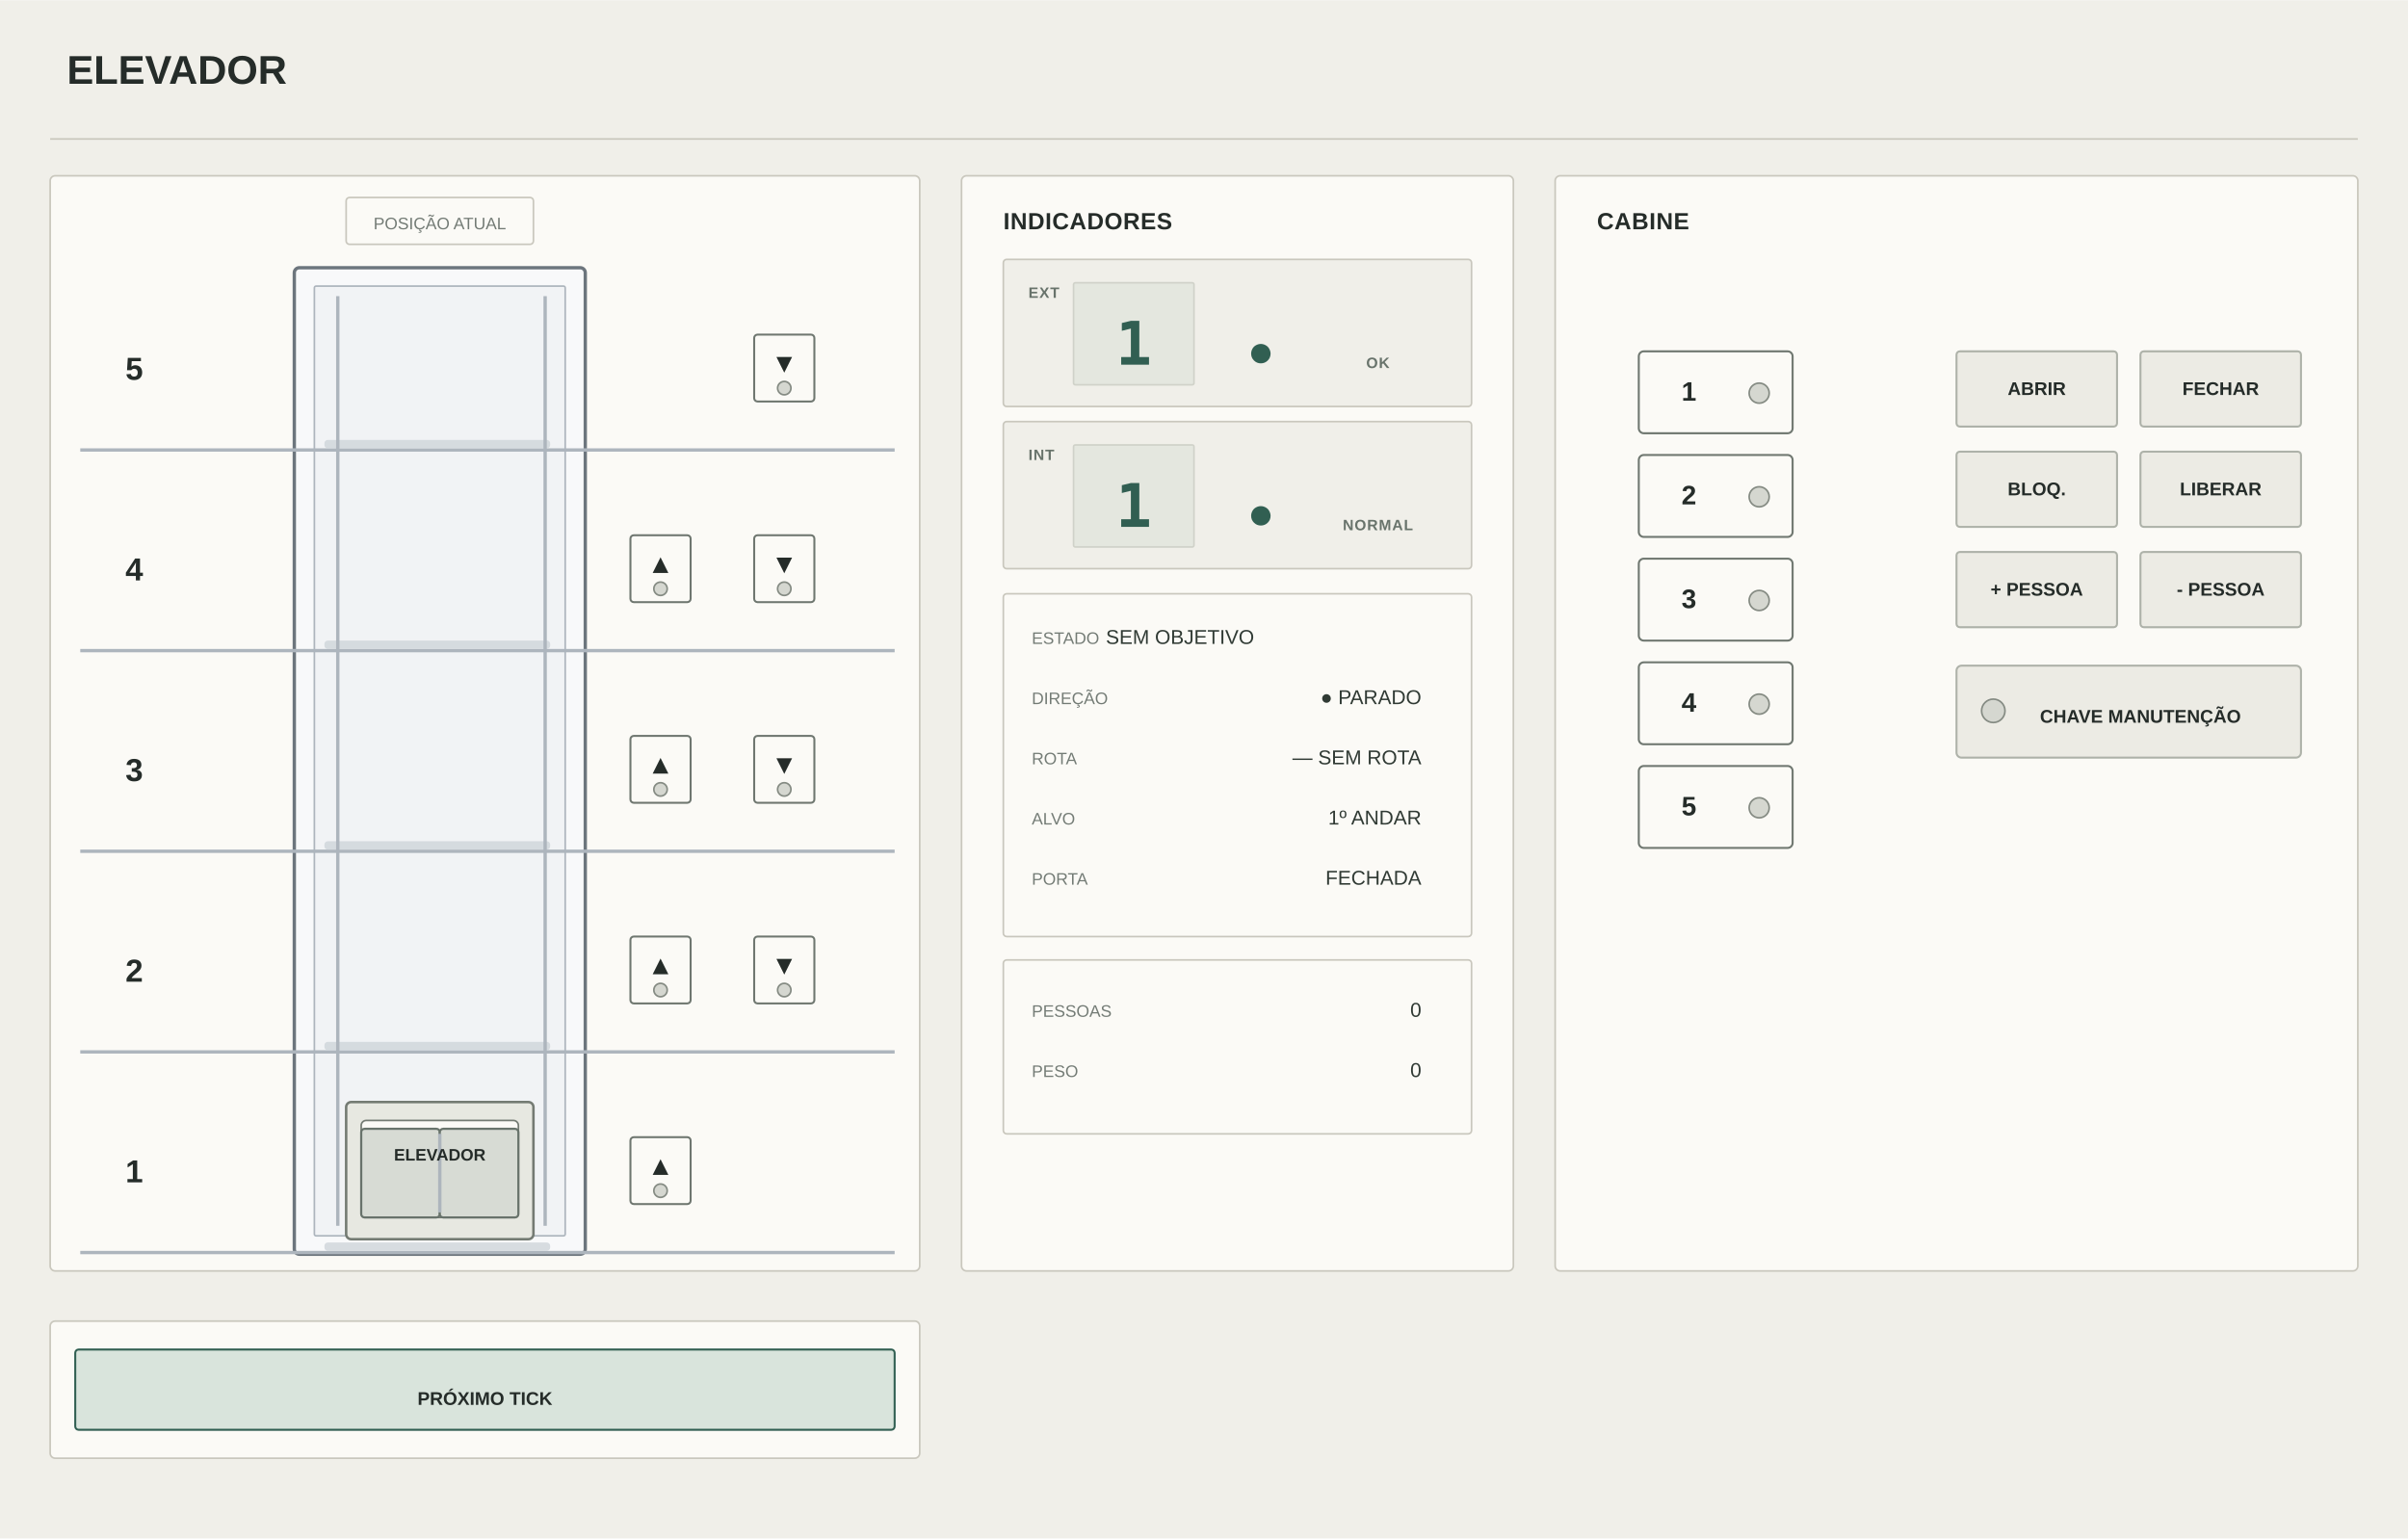
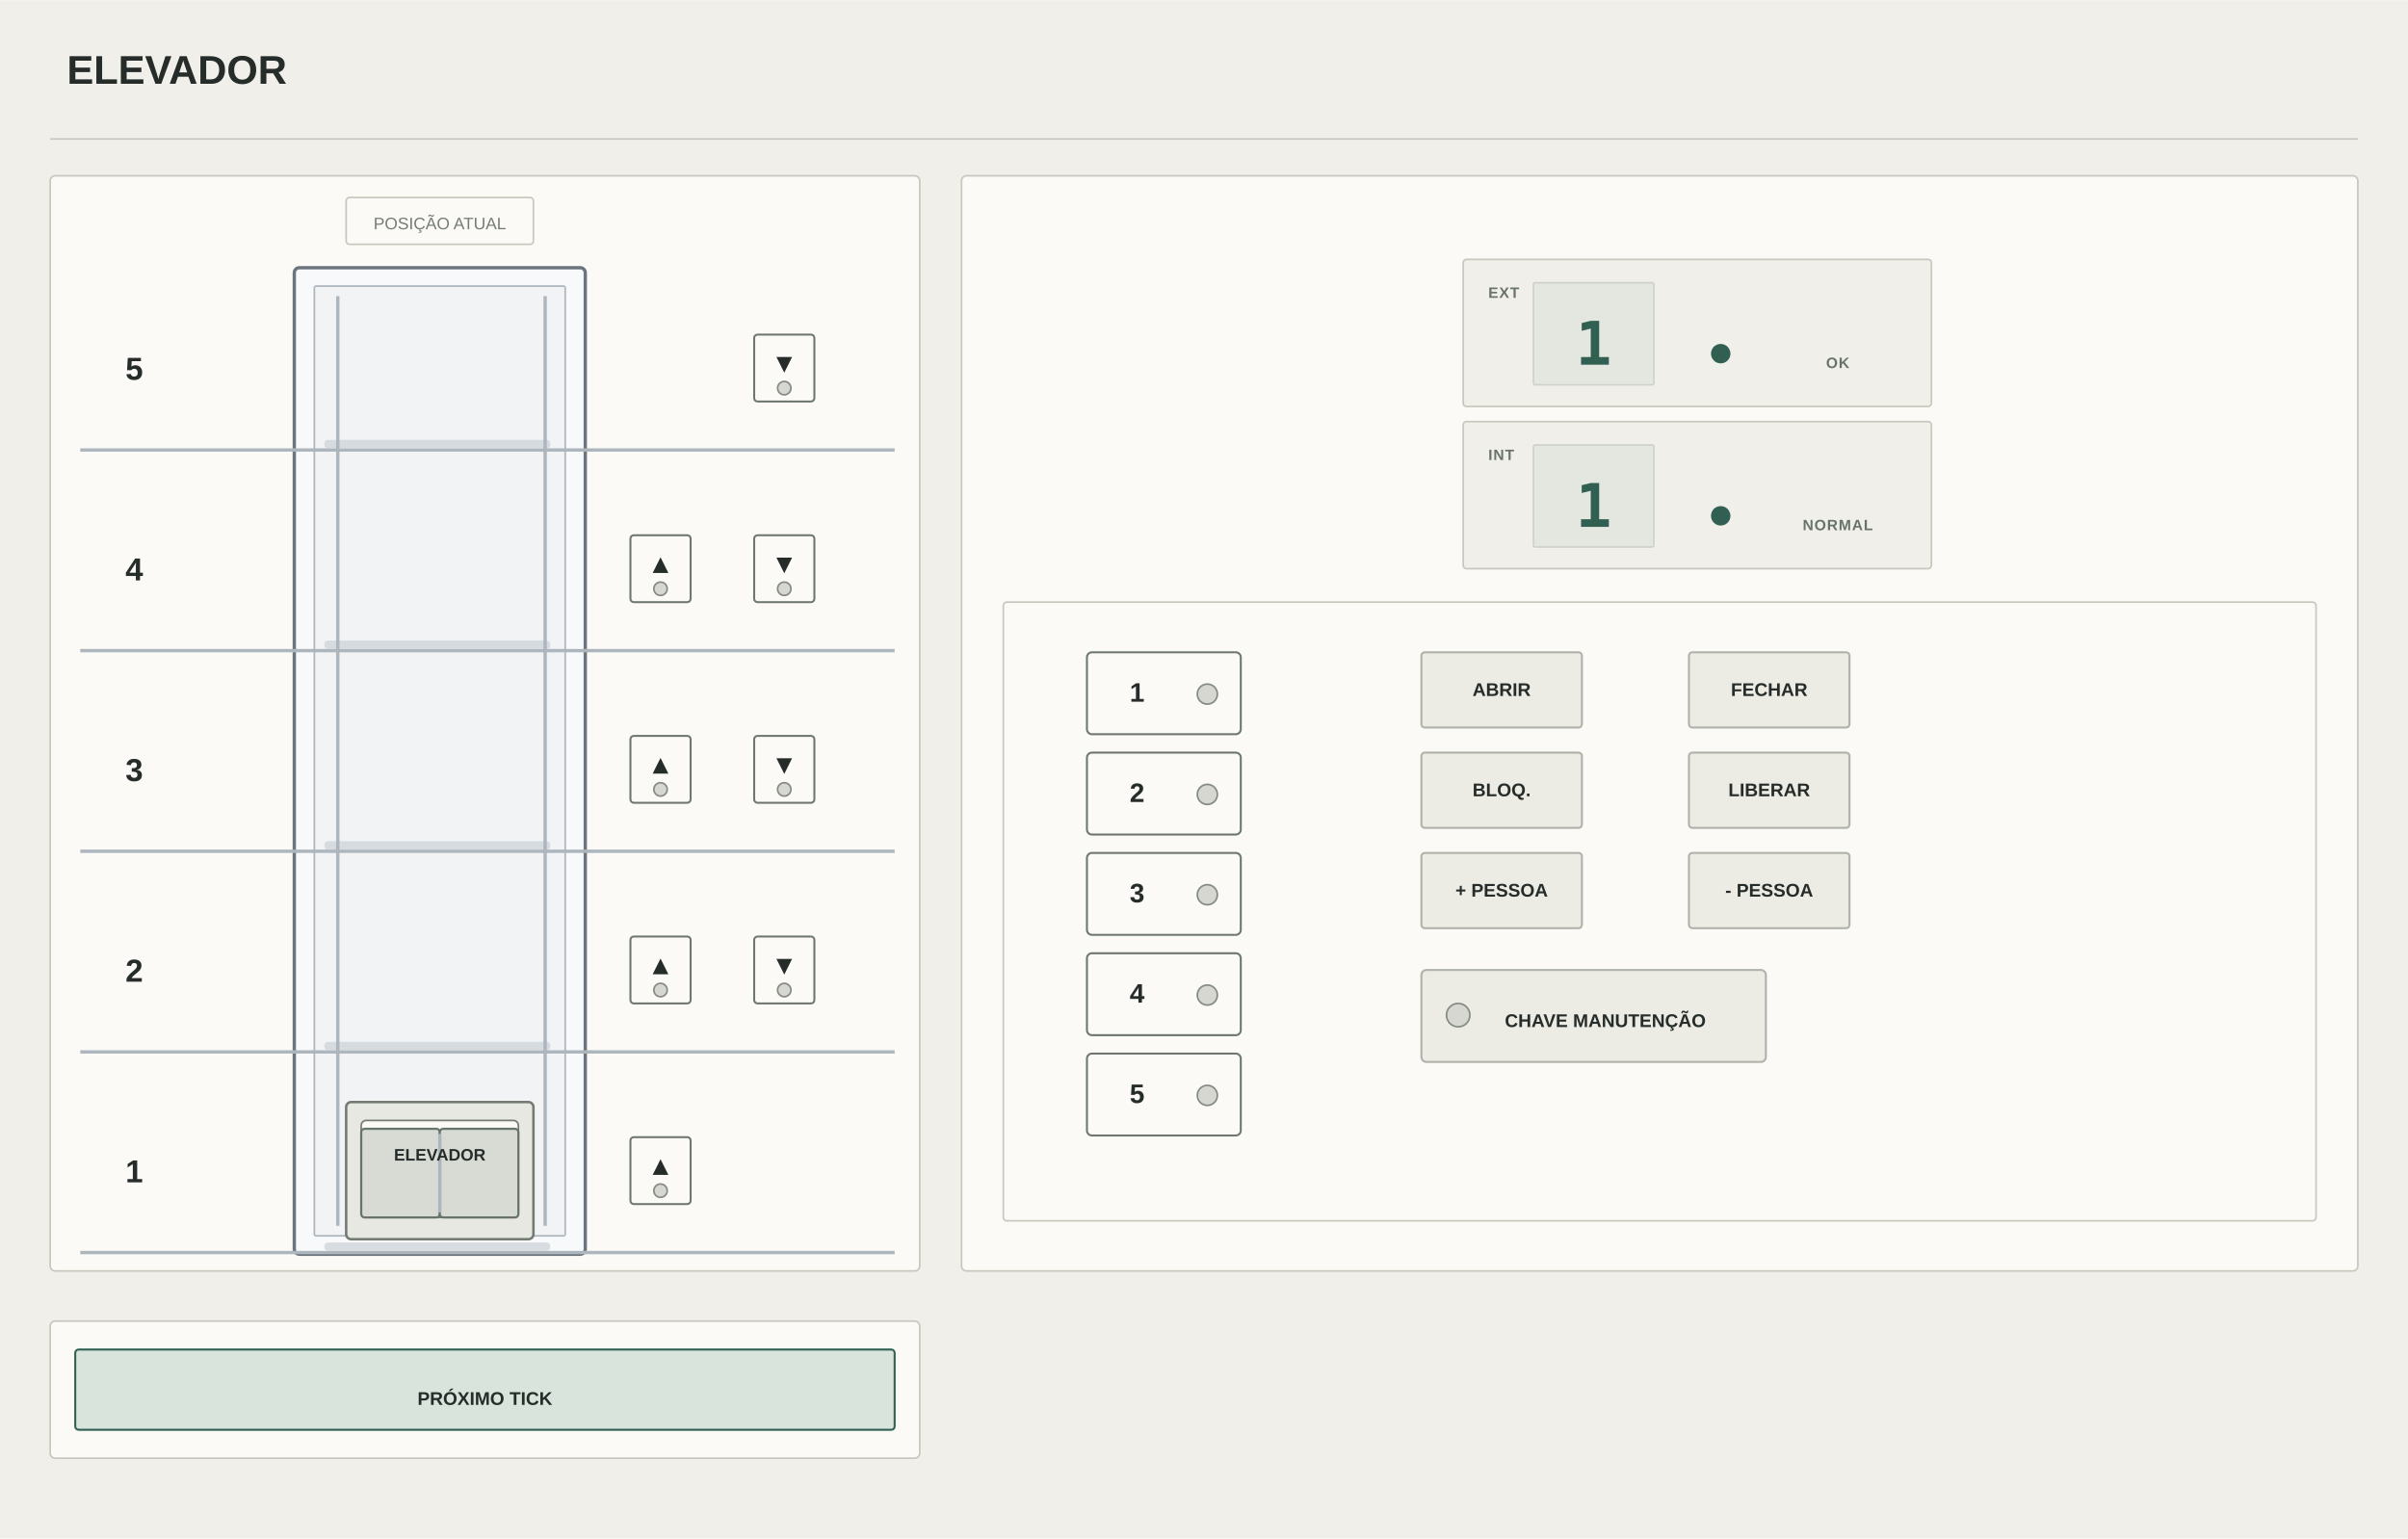
<svg xmlns="http://www.w3.org/2000/svg" width="1280" height="818" viewBox="0 0 1440 920" version="1.1">
  <defs>
    <style>
text { font-family: Arial, Helvetica, sans-serif; fill:#252c29; }
.title { fill:#252c29; font-size:24px; font-weight:700; letter-spacing:0; }
.section { fill:#252c29; font-size:14px; font-weight:700; letter-spacing:.3px; }
.small { fill:#737b75; font-size:10px; letter-spacing:0; }
.label { fill:#303a34; font-size:12px; }
.floor-number { fill:#252c29; font-size:19px; font-weight:700; }
.button-label { fill:#252c29; font-size:16px; font-weight:700; text-anchor:middle; dominant-baseline:middle; pointer-events:none; }
.control-label { fill:#252c29; font-size:11px; font-weight:700; text-anchor:middle; dominant-baseline:middle; pointer-events:none; }
.screen-digit { fill:#315f52; font-size:36px; font-family:Consolas, monospace; font-weight:700; text-anchor:middle; }
.screen-arrow { fill:#315f52; font-size:27px; font-weight:700; text-anchor:middle; }
.screen-caption { fill:#68736b; font-size:9px; font-weight:700; letter-spacing:.5px; }
.panel-box { fill:#fbfaf6; stroke:#c9c7bd; stroke-width:1; }
.btn { fill:#fbfaf6; stroke:#6f7770; stroke-width:1.2; }
.btn-hover { stroke:#315f52; stroke-width:2; }
.led-off { fill:#d5d7d0; stroke:#858b83; stroke-width:1; }
.led-on { fill:#477c62; stroke:#315f52; stroke-width:1; }
.led-blink { fill:#d5a542; stroke:#9a762d; stroke-width:1; animation:ledBlink .75s steps(2,start) infinite; }
.release-btn { fill:#f0e2df; stroke:#a44a40; stroke-width:1; }
.release-text { fill:#8d3e36; font-size:9px; font-weight:700; text-anchor:middle; dominant-baseline:middle; pointer-events:none; }
.tick-btn { fill:#d9e4dc; stroke:#315f52; stroke-width:1.2; }
.service-btn { fill:#ecebe4; stroke:#aeb2a9; stroke-width:1.2; }
.blink-outline { animation:outlineBlink 1s steps(2,start) infinite; }
#maintenance_key_lamp { fill:#d5d7d0; stroke:#858b83; }
#car_body { fill:#e7e8e1; stroke:#747b73; stroke-width:1.5; }
#car_back { fill:#fbfaf6; stroke:#747b73; }
#car_left_door, #car_right_door { fill:#d7dbd4; stroke:#68736b; }
#car_state_tag rect { fill:#fbfaf6; stroke:#c9c7bd; }
#int_mode_maintenance, #ext_mode_maintenance, #state_closing, #state_maintenance { fill:#a47a2c; }
#int_mode_overweight, #ext_mode_broken, #load_warning { fill:#a44a40; }
#state_opening, #door_open_label { fill:#477c62; }
#state_work, #dir_up { fill:#315f52; }
#dir_down { fill:#a47a2c; }
#ext_arrow_up, #ext_arrow_down, #ext_arrow_stop, #int_arrow_up, #int_arrow_down, #int_arrow_stop { fill:#315f52; }
#car_body, #car_back, #car_left_door, #car_right_door { transition: y .38s ease, x .32s ease, width .32s ease; }
@keyframes ledBlink { 0% { opacity:1; } 50% { opacity:.12; } 100% { opacity:1; } }
@keyframes outlineBlink { 0% { opacity:1; } 50% { opacity:.35; } 100% { opacity:1; } }
</style>
  </defs>
  <rect x="0" y="0" width="1440" height="920" fill="#f0efe9" />
  <path d="M30 83 H1410" stroke="#c9c7bd" stroke-width="1" />
  <text x="40" y="50" class="title">ELEVADOR</text>
  <rect x="30" y="105" width="520" height="655" rx="3" class="panel-box" />
  <rect x="176" y="160" width="174" height="590" rx="3" fill="#f8f9fa" stroke="#6c757d" stroke-width="2" />
  <rect x="188" y="171" width="150" height="568" rx="1" fill="#f1f3f5" stroke="#adb5bd" stroke-width="1" />
  <line x1="48" y1="269" x2="535" y2="269" stroke="#adb5bd" stroke-width="2" />
  <text x="75" y="227" class="floor-number">5</text>
  <rect x="194" y="263" width="135" height="5" rx="2" fill="#ced4da" opacity=".8" />
  <line x1="48" y1="389" x2="535" y2="389" stroke="#adb5bd" stroke-width="2" />
  <text x="75" y="347" class="floor-number">4</text>
  <rect x="194" y="383" width="135" height="5" rx="2" fill="#ced4da" opacity=".8" />
  <line x1="48" y1="509" x2="535" y2="509" stroke="#adb5bd" stroke-width="2" />
  <text x="75" y="467" class="floor-number">3</text>
  <rect x="194" y="503" width="135" height="5" rx="2" fill="#ced4da" opacity=".8" />
  <line x1="48" y1="629" x2="535" y2="629" stroke="#adb5bd" stroke-width="2" />
  <text x="75" y="587" class="floor-number">2</text>
  <rect x="194" y="623" width="135" height="5" rx="2" fill="#ced4da" opacity=".8" />
  <line x1="48" y1="749" x2="535" y2="749" stroke="#adb5bd" stroke-width="2" />
  <text x="75" y="707" class="floor-number">1</text>
  <rect x="194" y="743" width="135" height="5" rx="2" fill="#ced4da" opacity=".8" />
  <line x1="202" y1="177" x2="202" y2="733" stroke="#adb5bd" stroke-width="2" />
  <line x1="326" y1="177" x2="326" y2="733" stroke="#adb5bd" stroke-width="2" />
  <g id="elevator_car">
    <rect id="car_body" x="207" y="659" width="112" height="82" rx="3" fill="#adb5bd" stroke="#cbd5e1" stroke-width="2.2" />
    <rect id="car_back" x="216" y="670" width="94" height="58" rx="3" fill="#f8f9fa" stroke="#6c757d" stroke-width="1" />
    <rect id="car_left_door" x="216" y="675" width="47" height="53" rx="2" fill="#d8dde2" stroke="#343a40" stroke-width="1.3" />
    <rect id="car_right_door" x="263" y="675" width="47" height="53" rx="2" fill="#d8dde2" stroke="#343a40" stroke-width="1.3" />
    <line x1="263" y1="678" x2="263" y2="725" stroke="#adb5bd" stroke-width="2" />
    <text x="263" y="694" fill="#e9ecef" font-size="10" font-weight="700" text-anchor="middle">ELEVADOR</text>
    <text id="car_arrow_up" x="263" y="722" class="screen-arrow" visibility="hidden">▲</text>
    <text id="car_arrow_down" x="263" y="722" class="screen-arrow" visibility="hidden">▼</text>
  </g>
  <g id="car_state_tag">
    <rect x="207" y="118" width="112" height="28" rx="2" fill="#0f172a" stroke="#6c757d" />
    <text x="263" y="137" class="small" text-anchor="middle">POSIÇÃO ATUAL</text>
  </g>
  <g id="hall_up_1">
    <rect id="hall_up_rect_1" x="377" y="680" width="36" height="40" rx="2" class="btn" fill="#e9ecef" stroke-width="1.5" />
    <rect x="377" y="680" width="36" height="40" rx="2" id="hall_up_1_disabled_overlay" fill="#4b514c" opacity="0.32" stroke="none" pointer-events="none" visibility="hidden" />
    <text x="395" y="698" class="button-label" font-size="17">▲</text>
    <circle cx="395" cy="712" r="4" class="led-off" />
    <circle id="hall_up_led_1" cx="395" cy="712" r="4" class="led-on" visibility="hidden" />
    <circle id="hall_up_blink_1" cx="395" cy="712" r="4" class="led-blink" visibility="hidden" />
  </g>
  <g id="hall_up_release_1" visibility="hidden">
    <rect x="415" y="693" width="14" height="16" rx="3" class="release-btn" />
    <rect x="415" y="693" width="14" height="16" rx="3" id="hall_up_release_1_disabled_overlay" fill="#4b514c" opacity="0.32" stroke="none" pointer-events="none" visibility="hidden" />
    <text x="422" y="701" class="release-text">R</text>
  </g>
  <g id="hall_up_2">
    <rect id="hall_up_rect_2" x="377" y="560" width="36" height="40" rx="2" class="btn" fill="#e9ecef" stroke-width="1.5" />
    <rect x="377" y="560" width="36" height="40" rx="2" id="hall_up_2_disabled_overlay" fill="#4b514c" opacity="0.32" stroke="none" pointer-events="none" visibility="hidden" />
    <text x="395" y="578" class="button-label" font-size="17">▲</text>
    <circle cx="395" cy="592" r="4" class="led-off" />
    <circle id="hall_up_led_2" cx="395" cy="592" r="4" class="led-on" visibility="hidden" />
    <circle id="hall_up_blink_2" cx="395" cy="592" r="4" class="led-blink" visibility="hidden" />
  </g>
  <g id="hall_up_release_2" visibility="hidden">
    <rect x="415" y="573" width="14" height="16" rx="3" class="release-btn" />
    <rect x="415" y="573" width="14" height="16" rx="3" id="hall_up_release_2_disabled_overlay" fill="#4b514c" opacity="0.32" stroke="none" pointer-events="none" visibility="hidden" />
    <text x="422" y="581" class="release-text">R</text>
  </g>
  <g id="hall_up_3">
    <rect id="hall_up_rect_3" x="377" y="440" width="36" height="40" rx="2" class="btn" fill="#e9ecef" stroke-width="1.5" />
    <rect x="377" y="440" width="36" height="40" rx="2" id="hall_up_3_disabled_overlay" fill="#4b514c" opacity="0.32" stroke="none" pointer-events="none" visibility="hidden" />
    <text x="395" y="458" class="button-label" font-size="17">▲</text>
    <circle cx="395" cy="472" r="4" class="led-off" />
    <circle id="hall_up_led_3" cx="395" cy="472" r="4" class="led-on" visibility="hidden" />
    <circle id="hall_up_blink_3" cx="395" cy="472" r="4" class="led-blink" visibility="hidden" />
  </g>
  <g id="hall_up_release_3" visibility="hidden">
    <rect x="415" y="453" width="14" height="16" rx="3" class="release-btn" />
    <rect x="415" y="453" width="14" height="16" rx="3" id="hall_up_release_3_disabled_overlay" fill="#4b514c" opacity="0.32" stroke="none" pointer-events="none" visibility="hidden" />
    <text x="422" y="461" class="release-text">R</text>
  </g>
  <g id="hall_up_4">
    <rect id="hall_up_rect_4" x="377" y="320" width="36" height="40" rx="2" class="btn" fill="#e9ecef" stroke-width="1.5" />
    <rect x="377" y="320" width="36" height="40" rx="2" id="hall_up_4_disabled_overlay" fill="#4b514c" opacity="0.32" stroke="none" pointer-events="none" visibility="hidden" />
    <text x="395" y="338" class="button-label" font-size="17">▲</text>
    <circle cx="395" cy="352" r="4" class="led-off" />
    <circle id="hall_up_led_4" cx="395" cy="352" r="4" class="led-on" visibility="hidden" />
    <circle id="hall_up_blink_4" cx="395" cy="352" r="4" class="led-blink" visibility="hidden" />
  </g>
  <g id="hall_up_release_4" visibility="hidden">
    <rect x="415" y="333" width="14" height="16" rx="3" class="release-btn" />
    <rect x="415" y="333" width="14" height="16" rx="3" id="hall_up_release_4_disabled_overlay" fill="#4b514c" opacity="0.32" stroke="none" pointer-events="none" visibility="hidden" />
    <text x="422" y="341" class="release-text">R</text>
  </g>
  <g id="hall_down_2">
    <rect id="hall_down_rect_2" x="451" y="560" width="36" height="40" rx="2" class="btn" fill="#e9ecef" stroke-width="1.5" />
    <rect x="451" y="560" width="36" height="40" rx="2" id="hall_down_2_disabled_overlay" fill="#4b514c" opacity="0.32" stroke="none" pointer-events="none" visibility="hidden" />
    <text x="469" y="578" class="button-label" font-size="17">▼</text>
    <circle cx="469" cy="592" r="4" class="led-off" />
    <circle id="hall_down_led_2" cx="469" cy="592" r="4" class="led-on" visibility="hidden" />
    <circle id="hall_down_blink_2" cx="469" cy="592" r="4" class="led-blink" visibility="hidden" />
  </g>
  <g id="hall_down_release_2" visibility="hidden">
    <rect x="489" y="573" width="14" height="16" rx="3" class="release-btn" />
    <rect x="489" y="573" width="14" height="16" rx="3" id="hall_down_release_2_disabled_overlay" fill="#4b514c" opacity="0.32" stroke="none" pointer-events="none" visibility="hidden" />
    <text x="496" y="581" class="release-text">R</text>
  </g>
  <g id="hall_down_3">
    <rect id="hall_down_rect_3" x="451" y="440" width="36" height="40" rx="2" class="btn" fill="#e9ecef" stroke-width="1.5" />
    <rect x="451" y="440" width="36" height="40" rx="2" id="hall_down_3_disabled_overlay" fill="#4b514c" opacity="0.32" stroke="none" pointer-events="none" visibility="hidden" />
    <text x="469" y="458" class="button-label" font-size="17">▼</text>
    <circle cx="469" cy="472" r="4" class="led-off" />
    <circle id="hall_down_led_3" cx="469" cy="472" r="4" class="led-on" visibility="hidden" />
    <circle id="hall_down_blink_3" cx="469" cy="472" r="4" class="led-blink" visibility="hidden" />
  </g>
  <g id="hall_down_release_3" visibility="hidden">
    <rect x="489" y="453" width="14" height="16" rx="3" class="release-btn" />
    <rect x="489" y="453" width="14" height="16" rx="3" id="hall_down_release_3_disabled_overlay" fill="#4b514c" opacity="0.32" stroke="none" pointer-events="none" visibility="hidden" />
    <text x="496" y="461" class="release-text">R</text>
  </g>
  <g id="hall_down_4">
    <rect id="hall_down_rect_4" x="451" y="320" width="36" height="40" rx="2" class="btn" fill="#e9ecef" stroke-width="1.5" />
    <rect x="451" y="320" width="36" height="40" rx="2" id="hall_down_4_disabled_overlay" fill="#4b514c" opacity="0.32" stroke="none" pointer-events="none" visibility="hidden" />
    <text x="469" y="338" class="button-label" font-size="17">▼</text>
    <circle cx="469" cy="352" r="4" class="led-off" />
    <circle id="hall_down_led_4" cx="469" cy="352" r="4" class="led-on" visibility="hidden" />
    <circle id="hall_down_blink_4" cx="469" cy="352" r="4" class="led-blink" visibility="hidden" />
  </g>
  <g id="hall_down_release_4" visibility="hidden">
    <rect x="489" y="333" width="14" height="16" rx="3" class="release-btn" />
    <rect x="489" y="333" width="14" height="16" rx="3" id="hall_down_release_4_disabled_overlay" fill="#4b514c" opacity="0.32" stroke="none" pointer-events="none" visibility="hidden" />
    <text x="496" y="341" class="release-text">R</text>
  </g>
  <g id="hall_down_5">
    <rect id="hall_down_rect_5" x="451" y="200" width="36" height="40" rx="2" class="btn" fill="#e9ecef" stroke-width="1.5" />
    <rect x="451" y="200" width="36" height="40" rx="2" id="hall_down_5_disabled_overlay" fill="#4b514c" opacity="0.32" stroke="none" pointer-events="none" visibility="hidden" />
    <text x="469" y="218" class="button-label" font-size="17">▼</text>
    <circle cx="469" cy="232" r="4" class="led-off" />
    <circle id="hall_down_led_5" cx="469" cy="232" r="4" class="led-on" visibility="hidden" />
    <circle id="hall_down_blink_5" cx="469" cy="232" r="4" class="led-blink" visibility="hidden" />
  </g>
  <g id="hall_down_release_5" visibility="hidden">
    <rect x="489" y="213" width="14" height="16" rx="3" class="release-btn" />
    <rect x="489" y="213" width="14" height="16" rx="3" id="hall_down_release_5_disabled_overlay" fill="#4b514c" opacity="0.32" stroke="none" pointer-events="none" visibility="hidden" />
    <text x="496" y="221" class="release-text">R</text>
  </g>
-   <rect x="575" y="105" width="330" height="655" rx="3" class="panel-box" />
-   <text x="600" y="137" class="section">INDICADORES</text>
-   <rect x="600" y="155" width="280" height="88" rx="2" fill="#f0efe9" stroke="#c9c7bd" stroke-width="1" />
-   <text x="615" y="178" class="screen-caption">EXT</text>
-   <rect x="642" y="169" width="72" height="61" rx="1" fill="#e4e7df" stroke="#d0d2c9" stroke-width="1" />
-   <text id="ext_digit_1" x="678" y="218" class="screen-digit" visibility="visible">1</text>
-   <text id="ext_digit_2" x="678" y="218" class="screen-digit" visibility="hidden">2</text>
-   <text id="ext_digit_3" x="678" y="218" class="screen-digit" visibility="hidden">3</text>
-   <text id="ext_digit_4" x="678" y="218" class="screen-digit" visibility="hidden">4</text>
-   <text id="ext_digit_5" x="678" y="218" class="screen-digit" visibility="hidden">5</text>
-   <text id="ext_arrow_up" x="754" y="219" class="screen-arrow" visibility="hidden">▲</text>
-   <text id="ext_arrow_down" x="754" y="219" class="screen-arrow" visibility="hidden">▼</text>
-   <text id="ext_arrow_stop" x="754" y="219" class="screen-arrow" visibility="visible">●</text>
-   <text id="ext_mode_normal" x="824" y="220" class="screen-caption" text-anchor="middle" visibility="visible">OK</text>
-   <text id="ext_mode_maintenance" x="824" y="220" class="screen-caption" text-anchor="middle" fill="#fbbf24" visibility="hidden">MANUT.</text>
-   <text id="ext_mode_broken" x="824" y="220" class="screen-caption" text-anchor="middle" fill="#f87171" visibility="hidden">FALHA</text>
-   <g id="ext_broken_icon" visibility="hidden">
+   <rect x="575" y="105" width="835" height="655" rx="3" class="panel-box" />
+   <rect x="600" y="155" width="280" height="88" rx="2" fill="#f0efe9" stroke="#c9c7bd" stroke-width="1" transform="translate(275 0)" />
+   <text x="615" y="178" class="screen-caption" transform="translate(275 0)">EXT</text>
+   <rect x="642" y="169" width="72" height="61" rx="1" fill="#e4e7df" stroke="#d0d2c9" stroke-width="1" transform="translate(275 0)" />
+   <text id="ext_digit_1" x="678" y="218" class="screen-digit" visibility="visible" transform="translate(275 0)">1</text>
+   <text id="ext_digit_2" x="678" y="218" class="screen-digit" visibility="hidden" transform="translate(275 0)">2</text>
+   <text id="ext_digit_3" x="678" y="218" class="screen-digit" visibility="hidden" transform="translate(275 0)">3</text>
+   <text id="ext_digit_4" x="678" y="218" class="screen-digit" visibility="hidden" transform="translate(275 0)">4</text>
+   <text id="ext_digit_5" x="678" y="218" class="screen-digit" visibility="hidden" transform="translate(275 0)">5</text>
+   <text id="ext_arrow_up" x="754" y="219" class="screen-arrow" visibility="hidden" transform="translate(275 0)">▲</text>
+   <text id="ext_arrow_down" x="754" y="219" class="screen-arrow" visibility="hidden" transform="translate(275 0)">▼</text>
+   <text id="ext_arrow_stop" x="754" y="219" class="screen-arrow" visibility="visible" transform="translate(275 0)">●</text>
+   <text id="ext_mode_normal" x="824" y="220" class="screen-caption" text-anchor="middle" visibility="visible" transform="translate(275 0)">OK</text>
+   <text id="ext_mode_maintenance" x="824" y="220" class="screen-caption" text-anchor="middle" fill="#fbbf24" visibility="hidden" transform="translate(275 0)">MANUT.</text>
+   <text id="ext_mode_broken" x="824" y="220" class="screen-caption" text-anchor="middle" fill="#f87171" visibility="hidden" transform="translate(275 0)">FALHA</text>
+   <g id="ext_broken_icon" visibility="hidden" transform="translate(275 0)">
    <path d="M850 169 L862 191 H838 Z" fill="#a44a40" />
    <text x="850" y="187" fill="#fbfaf6" font-size="13" font-weight="700" text-anchor="middle">!</text>
  </g>
-   <g id="ext_maintenance_icon" visibility="hidden">
+   <g id="ext_maintenance_icon" visibility="hidden" transform="translate(275 0)">
    <circle cx="850" cy="180" r="11" fill="#d5a542" />
    <text x="850" y="184" fill="#252c29" font-size="10" font-weight="700" text-anchor="middle">M</text>
  </g>
-   <rect x="600" y="252" width="280" height="88" rx="2" fill="#f0efe9" stroke="#c9c7bd" stroke-width="1" />
-   <text x="615" y="275" class="screen-caption">INT</text>
-   <rect x="642" y="266" width="72" height="61" rx="1" fill="#e4e7df" stroke="#d0d2c9" stroke-width="1" />
-   <text id="int_digit_1" x="678" y="315" class="screen-digit" visibility="visible">1</text>
-   <text id="int_digit_2" x="678" y="315" class="screen-digit" visibility="hidden">2</text>
-   <text id="int_digit_3" x="678" y="315" class="screen-digit" visibility="hidden">3</text>
-   <text id="int_digit_4" x="678" y="315" class="screen-digit" visibility="hidden">4</text>
-   <text id="int_digit_5" x="678" y="315" class="screen-digit" visibility="hidden">5</text>
-   <text id="int_arrow_up" x="754" y="316" class="screen-arrow" visibility="hidden">▲</text>
-   <text id="int_arrow_down" x="754" y="316" class="screen-arrow" visibility="hidden">▼</text>
-   <text id="int_arrow_stop" x="754" y="316" class="screen-arrow" visibility="visible">●</text>
-   <text id="int_mode_normal" x="824" y="317" class="screen-caption" text-anchor="middle" visibility="visible">NORMAL</text>
-   <text id="int_mode_maintenance" x="824" y="317" class="screen-caption" text-anchor="middle" fill="#fbbf24" visibility="hidden">MANUT.</text>
-   <text id="int_mode_overweight" x="824" y="317" class="screen-caption" text-anchor="middle" fill="#f87171" visibility="hidden">SOBREP.</text>
-   <g id="int_weight_icon" visibility="hidden">
+   <rect x="600" y="252" width="280" height="88" rx="2" fill="#f0efe9" stroke="#c9c7bd" stroke-width="1" transform="translate(275 0)" />
+   <text x="615" y="275" class="screen-caption" transform="translate(275 0)">INT</text>
+   <rect x="642" y="266" width="72" height="61" rx="1" fill="#e4e7df" stroke="#d0d2c9" stroke-width="1" transform="translate(275 0)" />
+   <text id="int_digit_1" x="678" y="315" class="screen-digit" visibility="visible" transform="translate(275 0)">1</text>
+   <text id="int_digit_2" x="678" y="315" class="screen-digit" visibility="hidden" transform="translate(275 0)">2</text>
+   <text id="int_digit_3" x="678" y="315" class="screen-digit" visibility="hidden" transform="translate(275 0)">3</text>
+   <text id="int_digit_4" x="678" y="315" class="screen-digit" visibility="hidden" transform="translate(275 0)">4</text>
+   <text id="int_digit_5" x="678" y="315" class="screen-digit" visibility="hidden" transform="translate(275 0)">5</text>
+   <text id="int_arrow_up" x="754" y="316" class="screen-arrow" visibility="hidden" transform="translate(275 0)">▲</text>
+   <text id="int_arrow_down" x="754" y="316" class="screen-arrow" visibility="hidden" transform="translate(275 0)">▼</text>
+   <text id="int_arrow_stop" x="754" y="316" class="screen-arrow" visibility="visible" transform="translate(275 0)">●</text>
+   <text id="int_mode_normal" x="824" y="317" class="screen-caption" text-anchor="middle" visibility="visible" transform="translate(275 0)">NORMAL</text>
+   <text id="int_mode_maintenance" x="824" y="317" class="screen-caption" text-anchor="middle" fill="#fbbf24" visibility="hidden" transform="translate(275 0)">MANUT.</text>
+   <text id="int_mode_overweight" x="824" y="317" class="screen-caption" text-anchor="middle" fill="#f87171" visibility="hidden" transform="translate(275 0)">SOBREP.</text>
+   <g id="int_weight_icon" visibility="hidden" transform="translate(275 0)">
    <line x1="850" y1="270" x2="850" y2="291" stroke="#a44a40" stroke-width="2" />
    <line x1="839" y1="275" x2="861" y2="275" stroke="#a44a40" stroke-width="2" />
    <path d="M840 275 L835 285 H845 Z M860 275 L855 285 H865 Z" fill="#a44a40" />
    <circle cx="850" cy="270" r="3" fill="#a44a40" />
  </g>
-   <g id="int_maintenance_icon" visibility="hidden">
+   <g id="int_maintenance_icon" visibility="hidden" transform="translate(275 0)">
    <circle cx="850" cy="287" r="10" fill="#d5a542" />
    <text x="850" y="291" fill="#252c29" font-size="10" font-weight="700" text-anchor="middle">M</text>
  </g>
-   <rect x="600" y="355" width="280" height="205" rx="2" fill="#fbfaf6" stroke="#c9c7bd" stroke-width="1" />
-   <text x="617" y="385" class="small">ESTADO</text>
-   <text id="state_idle" x="750" y="385" class="label" text-anchor="end" visibility="visible">SEM OBJETIVO</text>
-   <text id="state_work" x="750" y="385" class="label" text-anchor="end" fill="#67e8f9" visibility="hidden">EM MOVIMENTO</text>
-   <text id="state_opening" x="750" y="385" class="label" text-anchor="end" fill="#4ade80" visibility="hidden">ABRINDO</text>
-   <text id="state_closing" x="750" y="385" class="label" text-anchor="end" fill="#fbbf24" visibility="hidden">FECHANDO</text>
-   <text id="state_maintenance" x="750" y="385" class="label" text-anchor="end" fill="#fbbf24" visibility="hidden">MANUTENÇÃO</text>
-   <text id="state_waiting" x="750" y="385" class="label" text-anchor="end" visibility="hidden">AGUARDANDO</text>
-   <text x="617" y="421" class="small">DIREÇÃO</text>
-   <text id="dir_up" x="850" y="421" class="label" text-anchor="end" fill="#67e8f9" visibility="hidden">▲ SUBINDO</text>
-   <text id="dir_down" x="850" y="421" class="label" text-anchor="end" fill="#fbbf24" visibility="hidden">▼ DESCENDO</text>
-   <text id="dir_stop" x="850" y="421" class="label" text-anchor="end" visibility="visible">● PARADO</text>
-   <text x="617" y="457" class="small">ROTA</text>
-   <text id="broader_up" x="850" y="457" class="label" text-anchor="end" visibility="hidden">▲ PARA CIMA</text>
-   <text id="broader_down" x="850" y="457" class="label" text-anchor="end" visibility="hidden">▼ PARA BAIXO</text>
-   <text id="broader_stop" x="850" y="457" class="label" text-anchor="end" visibility="visible">— SEM ROTA</text>
-   <text x="617" y="493" class="small">ALVO</text>
-   <text id="objective_1" x="850" y="493" class="label" text-anchor="end" visibility="visible">1º ANDAR</text>
-   <text id="objective_2" x="850" y="493" class="label" text-anchor="end" visibility="hidden">2º ANDAR</text>
-   <text id="objective_3" x="850" y="493" class="label" text-anchor="end" visibility="hidden">3º ANDAR</text>
-   <text id="objective_4" x="850" y="493" class="label" text-anchor="end" visibility="hidden">4º ANDAR</text>
-   <text id="objective_5" x="850" y="493" class="label" text-anchor="end" visibility="hidden">5º ANDAR</text>
-   <text x="617" y="529" class="small">PORTA</text>
-   <text id="door_open_label" x="850" y="529" class="label" text-anchor="end" fill="#4ade80" visibility="hidden">ABERTA</text>
-   <text id="door_closed_label" x="850" y="529" class="label" text-anchor="end" visibility="visible">FECHADA</text>
-   <rect x="600" y="574" width="280" height="104" rx="2" fill="#fbfaf6" stroke="#c9c7bd" stroke-width="1" />
-   <text x="617" y="608" class="small">PESSOAS</text>
-   <text x="617" y="644" class="small">PESO</text>
-   <text id="people_value_0" x="850" y="608" class="label" text-anchor="end" visibility="visible">0</text>
-   <text id="people_value_1" x="850" y="608" class="label" text-anchor="end" visibility="hidden">1</text>
-   <text id="people_value_2" x="850" y="608" class="label" text-anchor="end" visibility="hidden">2</text>
-   <text id="people_value_3" x="850" y="608" class="label" text-anchor="end" visibility="hidden">3</text>
-   <text id="people_value_4" x="850" y="608" class="label" text-anchor="end" visibility="hidden">4</text>
-   <text id="people_value_5" x="850" y="608" class="label" text-anchor="end" visibility="hidden">5</text>
-   <text id="people_value_6" x="850" y="608" class="label" text-anchor="end" visibility="hidden">6</text>
-   <text id="people_value_more" x="850" y="608" class="label" text-anchor="end" visibility="hidden">6+</text>
-   <text id="weight_value_0" x="850" y="644" class="label" text-anchor="end" visibility="visible">0</text>
-   <text id="weight_value_1" x="850" y="644" class="label" text-anchor="end" visibility="hidden">1</text>
-   <text id="weight_value_2" x="850" y="644" class="label" text-anchor="end" visibility="hidden">2</text>
-   <text id="weight_value_3" x="850" y="644" class="label" text-anchor="end" visibility="hidden">3</text>
-   <text id="weight_value_4" x="850" y="644" class="label" text-anchor="end" visibility="hidden">4</text>
-   <text id="weight_value_5" x="850" y="644" class="label" text-anchor="end" visibility="hidden">5</text>
-   <text id="weight_value_more" x="850" y="644" class="label" text-anchor="end" visibility="hidden">5+</text>
-   <text id="load_warning" x="740" y="699" font-size="10" fill="#a44a40" font-weight="700" text-anchor="middle" visibility="hidden" class="small">LIMITE EXCEDIDO</text>
-   <g id="door_blocked_icon" visibility="hidden">
-     <circle cx="850" cy="535" r="8" fill="#d5a542" />
-     <text x="850" y="539" fill="#252c29" font-size="10" font-weight="700" text-anchor="middle">!</text>
-   </g>
-   <rect x="930" y="105" width="480" height="655" rx="3" class="panel-box" />
-   <text x="955" y="137" class="section">CABINE</text>
-   <g id="int_button_1">
+   <rect x="600" y="360" width="785" height="370" rx="2" fill="#fbfaf6" stroke="#c9c7bd" stroke-width="1" />
+   <g id="int_button_1" transform="translate(-330 180)">
    <rect id="int_button_rect_1" x="980" y="210.0" width="92" height="49" rx="3" class="btn" fill="#e9ecef" stroke-width="1.5" />
    <rect x="980" y="210.0" width="92" height="49" rx="3" id="int_button_1_disabled_overlay" fill="#4b514c" opacity="0.32" stroke="none" pointer-events="none" visibility="hidden" />
    <text x="1010" y="235.0" class="button-label">1</text>
    <circle cx="1052" cy="235.0" r="6" class="led-off" />
    <circle id="int_led_1" cx="1052" cy="235.0" r="6" class="led-on" visibility="hidden" />
    <circle id="int_blink_1" cx="1052" cy="235.0" r="6" class="led-blink" visibility="hidden" />
  </g>
-   <g id="int_release_1" visibility="hidden">
+   <g id="int_release_1" visibility="hidden" transform="translate(-330 180)">
    <rect x="1078" y="225.0" width="18" height="20" rx="4" class="release-btn" />
    <rect x="1078" y="225.0" width="18" height="20" rx="4" id="int_release_1_disabled_overlay" fill="#4b514c" opacity="0.32" stroke="none" pointer-events="none" visibility="hidden" />
    <text x="1087" y="235.0" class="release-text">R</text>
  </g>
-   <g id="int_button_2">
+   <g id="int_button_2" transform="translate(-330 178)">
    <rect id="int_button_rect_2" x="980" y="272.0" width="92" height="49" rx="3" class="btn" fill="#e9ecef" stroke-width="1.5" />
    <rect x="980" y="272.0" width="92" height="49" rx="3" id="int_button_2_disabled_overlay" fill="#4b514c" opacity="0.32" stroke="none" pointer-events="none" visibility="hidden" />
    <text x="1010" y="297.0" class="button-label">2</text>
    <circle cx="1052" cy="297.0" r="6" class="led-off" />
    <circle id="int_led_2" cx="1052" cy="297.0" r="6" class="led-on" visibility="hidden" />
    <circle id="int_blink_2" cx="1052" cy="297.0" r="6" class="led-blink" visibility="hidden" />
  </g>
-   <g id="int_release_2" visibility="hidden">
+   <g id="int_release_2" visibility="hidden" transform="translate(-330 178)">
    <rect x="1078" y="287.0" width="18" height="20" rx="4" class="release-btn" />
    <rect x="1078" y="287.0" width="18" height="20" rx="4" id="int_release_2_disabled_overlay" fill="#4b514c" opacity="0.32" stroke="none" pointer-events="none" visibility="hidden" />
    <text x="1087" y="297.0" class="release-text">R</text>
  </g>
-   <g id="int_button_3">
+   <g id="int_button_3" transform="translate(-330 176)">
    <rect id="int_button_rect_3" x="980" y="334.0" width="92" height="49" rx="3" class="btn" fill="#e9ecef" stroke-width="1.5" />
    <rect x="980" y="334.0" width="92" height="49" rx="3" id="int_button_3_disabled_overlay" fill="#4b514c" opacity="0.32" stroke="none" pointer-events="none" visibility="hidden" />
    <text x="1010" y="359.0" class="button-label">3</text>
    <circle cx="1052" cy="359.0" r="6" class="led-off" />
    <circle id="int_led_3" cx="1052" cy="359.0" r="6" class="led-on" visibility="hidden" />
    <circle id="int_blink_3" cx="1052" cy="359.0" r="6" class="led-blink" visibility="hidden" />
  </g>
-   <g id="int_release_3" visibility="hidden">
+   <g id="int_release_3" visibility="hidden" transform="translate(-330 176)">
    <rect x="1078" y="349.0" width="18" height="20" rx="4" class="release-btn" />
    <rect x="1078" y="349.0" width="18" height="20" rx="4" id="int_release_3_disabled_overlay" fill="#4b514c" opacity="0.32" stroke="none" pointer-events="none" visibility="hidden" />
    <text x="1087" y="359.0" class="release-text">R</text>
  </g>
-   <g id="int_button_4">
+   <g id="int_button_4" transform="translate(-330 174)">
    <rect id="int_button_rect_4" x="980" y="396.0" width="92" height="49" rx="3" class="btn" fill="#e9ecef" stroke-width="1.5" />
    <rect x="980" y="396.0" width="92" height="49" rx="3" id="int_button_4_disabled_overlay" fill="#4b514c" opacity="0.32" stroke="none" pointer-events="none" visibility="hidden" />
    <text x="1010" y="421.0" class="button-label">4</text>
    <circle cx="1052" cy="421.0" r="6" class="led-off" />
    <circle id="int_led_4" cx="1052" cy="421.0" r="6" class="led-on" visibility="hidden" />
    <circle id="int_blink_4" cx="1052" cy="421.0" r="6" class="led-blink" visibility="hidden" />
  </g>
-   <g id="int_release_4" visibility="hidden">
+   <g id="int_release_4" visibility="hidden" transform="translate(-330 174)">
    <rect x="1078" y="411.0" width="18" height="20" rx="4" class="release-btn" />
    <rect x="1078" y="411.0" width="18" height="20" rx="4" id="int_release_4_disabled_overlay" fill="#4b514c" opacity="0.32" stroke="none" pointer-events="none" visibility="hidden" />
    <text x="1087" y="421.0" class="release-text">R</text>
  </g>
-   <g id="int_button_5">
+   <g id="int_button_5" transform="translate(-330 172)">
    <rect id="int_button_rect_5" x="980" y="458.0" width="92" height="49" rx="3" class="btn" fill="#e9ecef" stroke-width="1.5" />
    <rect x="980" y="458.0" width="92" height="49" rx="3" id="int_button_5_disabled_overlay" fill="#4b514c" opacity="0.32" stroke="none" pointer-events="none" visibility="hidden" />
    <text x="1010" y="483.0" class="button-label">5</text>
    <circle cx="1052" cy="483.0" r="6" class="led-off" />
    <circle id="int_led_5" cx="1052" cy="483.0" r="6" class="led-on" visibility="hidden" />
    <circle id="int_blink_5" cx="1052" cy="483.0" r="6" class="led-blink" visibility="hidden" />
  </g>
-   <g id="int_release_5" visibility="hidden">
+   <g id="int_release_5" visibility="hidden" transform="translate(-330 172)">
    <rect x="1078" y="473.0" width="18" height="20" rx="4" class="release-btn" />
    <rect x="1078" y="473.0" width="18" height="20" rx="4" id="int_release_5_disabled_overlay" fill="#4b514c" opacity="0.32" stroke="none" pointer-events="none" visibility="hidden" />
    <text x="1087" y="483.0" class="release-text">R</text>
  </g>
-   <g id="service_open">
+   <g id="service_open" transform="translate(-320 180)">
    <rect id="service_open_rect" x="1170" y="210.0" width="96" height="45" rx="2" class="service-btn" fill="#e9ecef" stroke-width="1.3" />
    <rect x="1170" y="210.0" width="96" height="45" rx="2" id="service_open_disabled_overlay" fill="#4b514c" opacity="0.32" stroke="none" pointer-events="none" visibility="hidden" />
    <text x="1218" y="233.0" class="control-label">ABRIR</text>
  </g>
-   <g id="service_close">
+   <g id="service_close" transform="translate(-270 180)">
    <rect id="service_close_rect" x="1280" y="210.0" width="96" height="45" rx="2" class="service-btn" fill="#e9ecef" stroke-width="1.3" />
    <rect x="1280" y="210.0" width="96" height="45" rx="2" id="service_close_disabled_overlay" fill="#4b514c" opacity="0.32" stroke="none" pointer-events="none" visibility="hidden" />
    <rect x="1280" y="210.0" width="96" height="45" rx="2" id="service_close_guard_overlay" fill="#9b5148" opacity="0.30" stroke="none" pointer-events="none" visibility="hidden" />
    <text x="1328" y="233.0" class="control-label">FECHAR</text>
  </g>
-   <g id="service_block">
+   <g id="service_block" transform="translate(-320 180)">
    <rect id="service_block_rect" x="1170" y="270.0" width="96" height="45" rx="2" class="service-btn" fill="#e9ecef" stroke-width="1.3" />
    <rect x="1170" y="270.0" width="96" height="45" rx="2" id="service_block_disabled_overlay" fill="#4b514c" opacity="0.32" stroke="none" pointer-events="none" visibility="hidden" />
    <text x="1218" y="293.0" class="control-label">BLOQ.</text>
  </g>
-   <g id="service_unblock">
+   <g id="service_unblock" transform="translate(-270 180)">
    <rect id="service_unblock_rect" x="1280" y="270.0" width="96" height="45" rx="2" class="service-btn" fill="#e9ecef" stroke-width="1.3" />
    <rect x="1280" y="270.0" width="96" height="45" rx="2" id="service_unblock_disabled_overlay" fill="#4b514c" opacity="0.32" stroke="none" pointer-events="none" visibility="hidden" />
    <text x="1328" y="293.0" class="control-label">LIBERAR</text>
  </g>
-   <g id="service_add">
+   <g id="service_add" transform="translate(-320 180)">
    <rect id="service_add_rect" x="1170" y="330.0" width="96" height="45" rx="2" class="service-btn" fill="#e9ecef" stroke-width="1.3" />
    <rect x="1170" y="330.0" width="96" height="45" rx="2" id="service_add_disabled_overlay" fill="#4b514c" opacity="0.32" stroke="none" pointer-events="none" visibility="hidden" />
    <text x="1218" y="353.0" class="control-label">+ PESSOA</text>
  </g>
-   <g id="service_remove">
+   <g id="service_remove" transform="translate(-270 180)">
    <rect id="service_remove_rect" x="1280" y="330.0" width="96" height="45" rx="2" class="service-btn" fill="#e9ecef" stroke-width="1.3" />
    <rect x="1280" y="330.0" width="96" height="45" rx="2" id="service_remove_disabled_overlay" fill="#4b514c" opacity="0.32" stroke="none" pointer-events="none" visibility="hidden" />
    <text x="1328" y="353.0" class="control-label">- PESSOA</text>
  </g>
-   <g id="maintenance_key">
+   <g id="maintenance_key" transform="translate(-320 182)">
    <rect id="maintenance_key_rect" x="1170" y="398.0" width="206" height="55" rx="3" class="service-btn" stroke-width="1.3" fill="#e9ecef" />
    <rect x="1170" y="398.0" width="206" height="55" rx="3" id="maintenance_key_disabled_overlay" fill="#4b514c" opacity="0.32" stroke="none" pointer-events="none" visibility="hidden" />
    <circle id="maintenance_key_lamp" cx="1192" cy="425.0" r="7" fill="#adb5bd" stroke="#6c757d" />
    <text x="1280" y="429.0" class="control-label">CHAVE MANUTENÇÃO</text>
  </g>
  <rect x="30" y="790" width="520" height="82" rx="3" class="panel-box" />
  <g id="tick_main" visibility="visible">
    <rect x="45" y="807" width="490" height="48" rx="2" id="tick_main_rect" class="tick-btn" />
    <text x="290" y="837" class="control-label">PRÓXIMO TICK</text>
  </g>
  <g id="tick_visors" visibility="hidden">
    <rect x="45" y="807" width="490" height="48" rx="2" id="tick_visors_rect" class="tick-btn" />
    <text x="290" y="837" class="control-label">PRÓXIMO TICK</text>
  </g>
  <g id="tick_buttons" visibility="hidden">
    <rect x="45" y="807" width="490" height="48" rx="2" id="tick_buttons_rect" class="tick-btn" />
    <text x="290" y="837" class="control-label">PRÓXIMO TICK</text>
  </g>
</svg>
